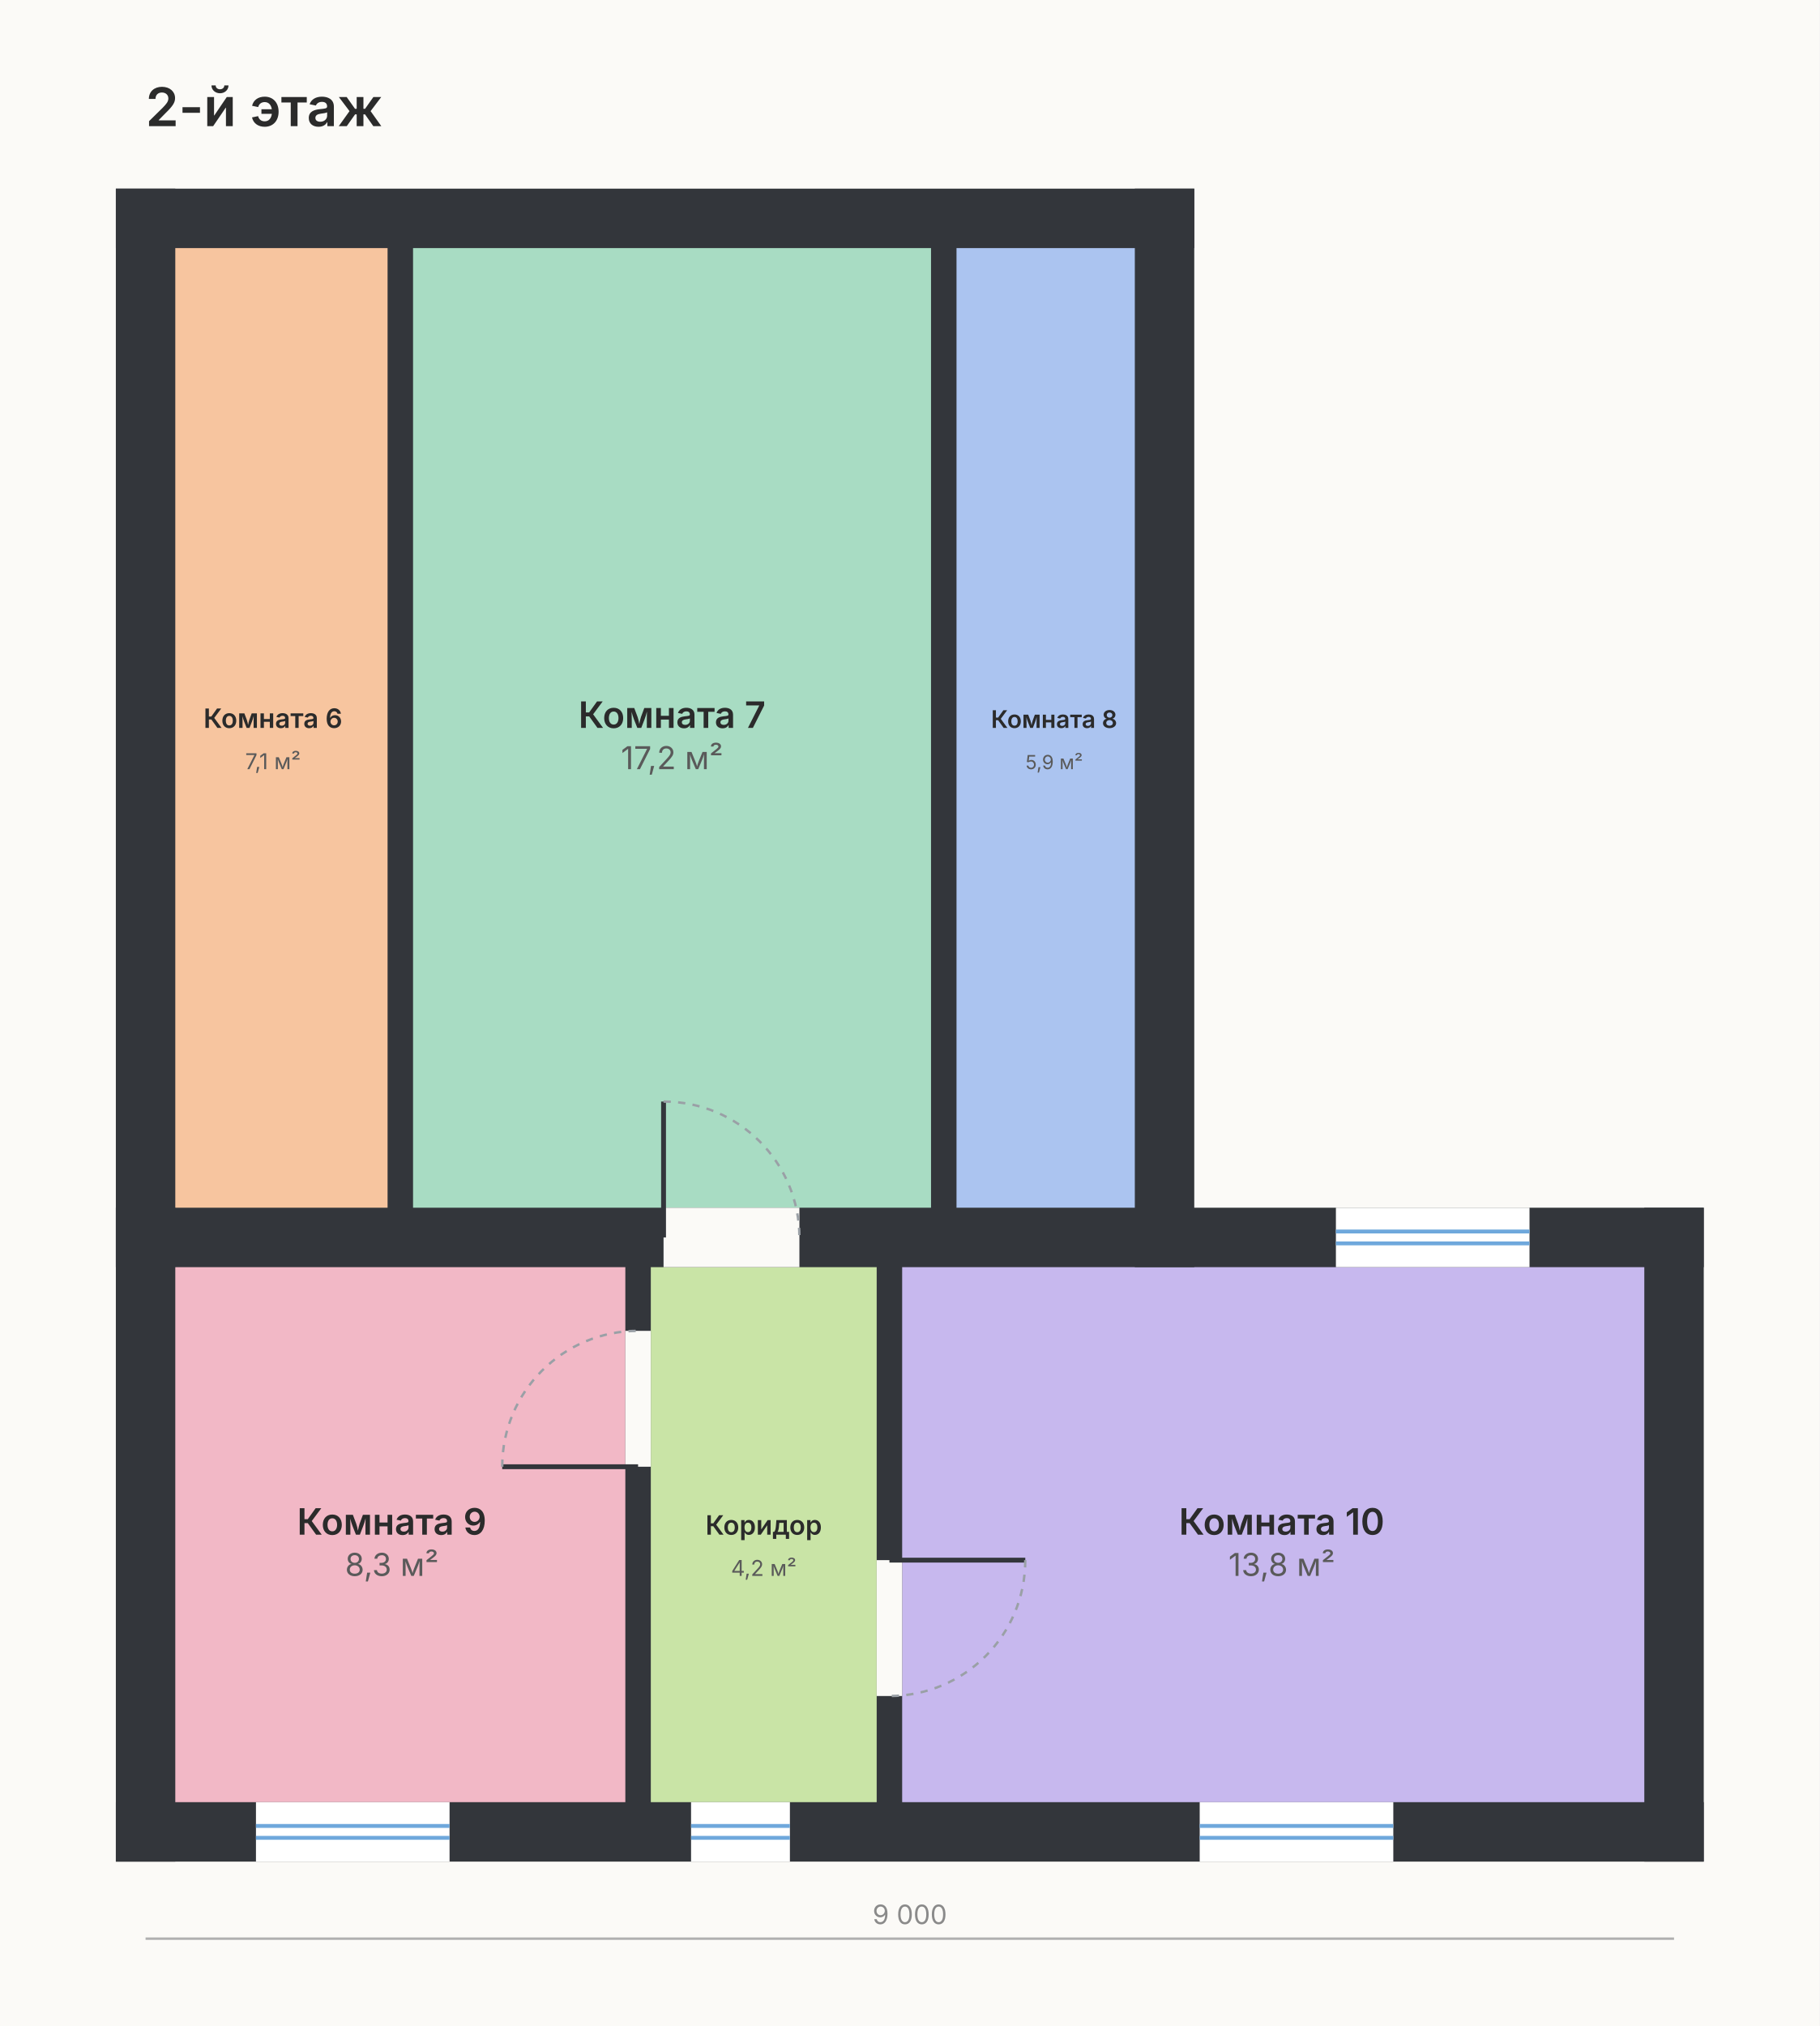
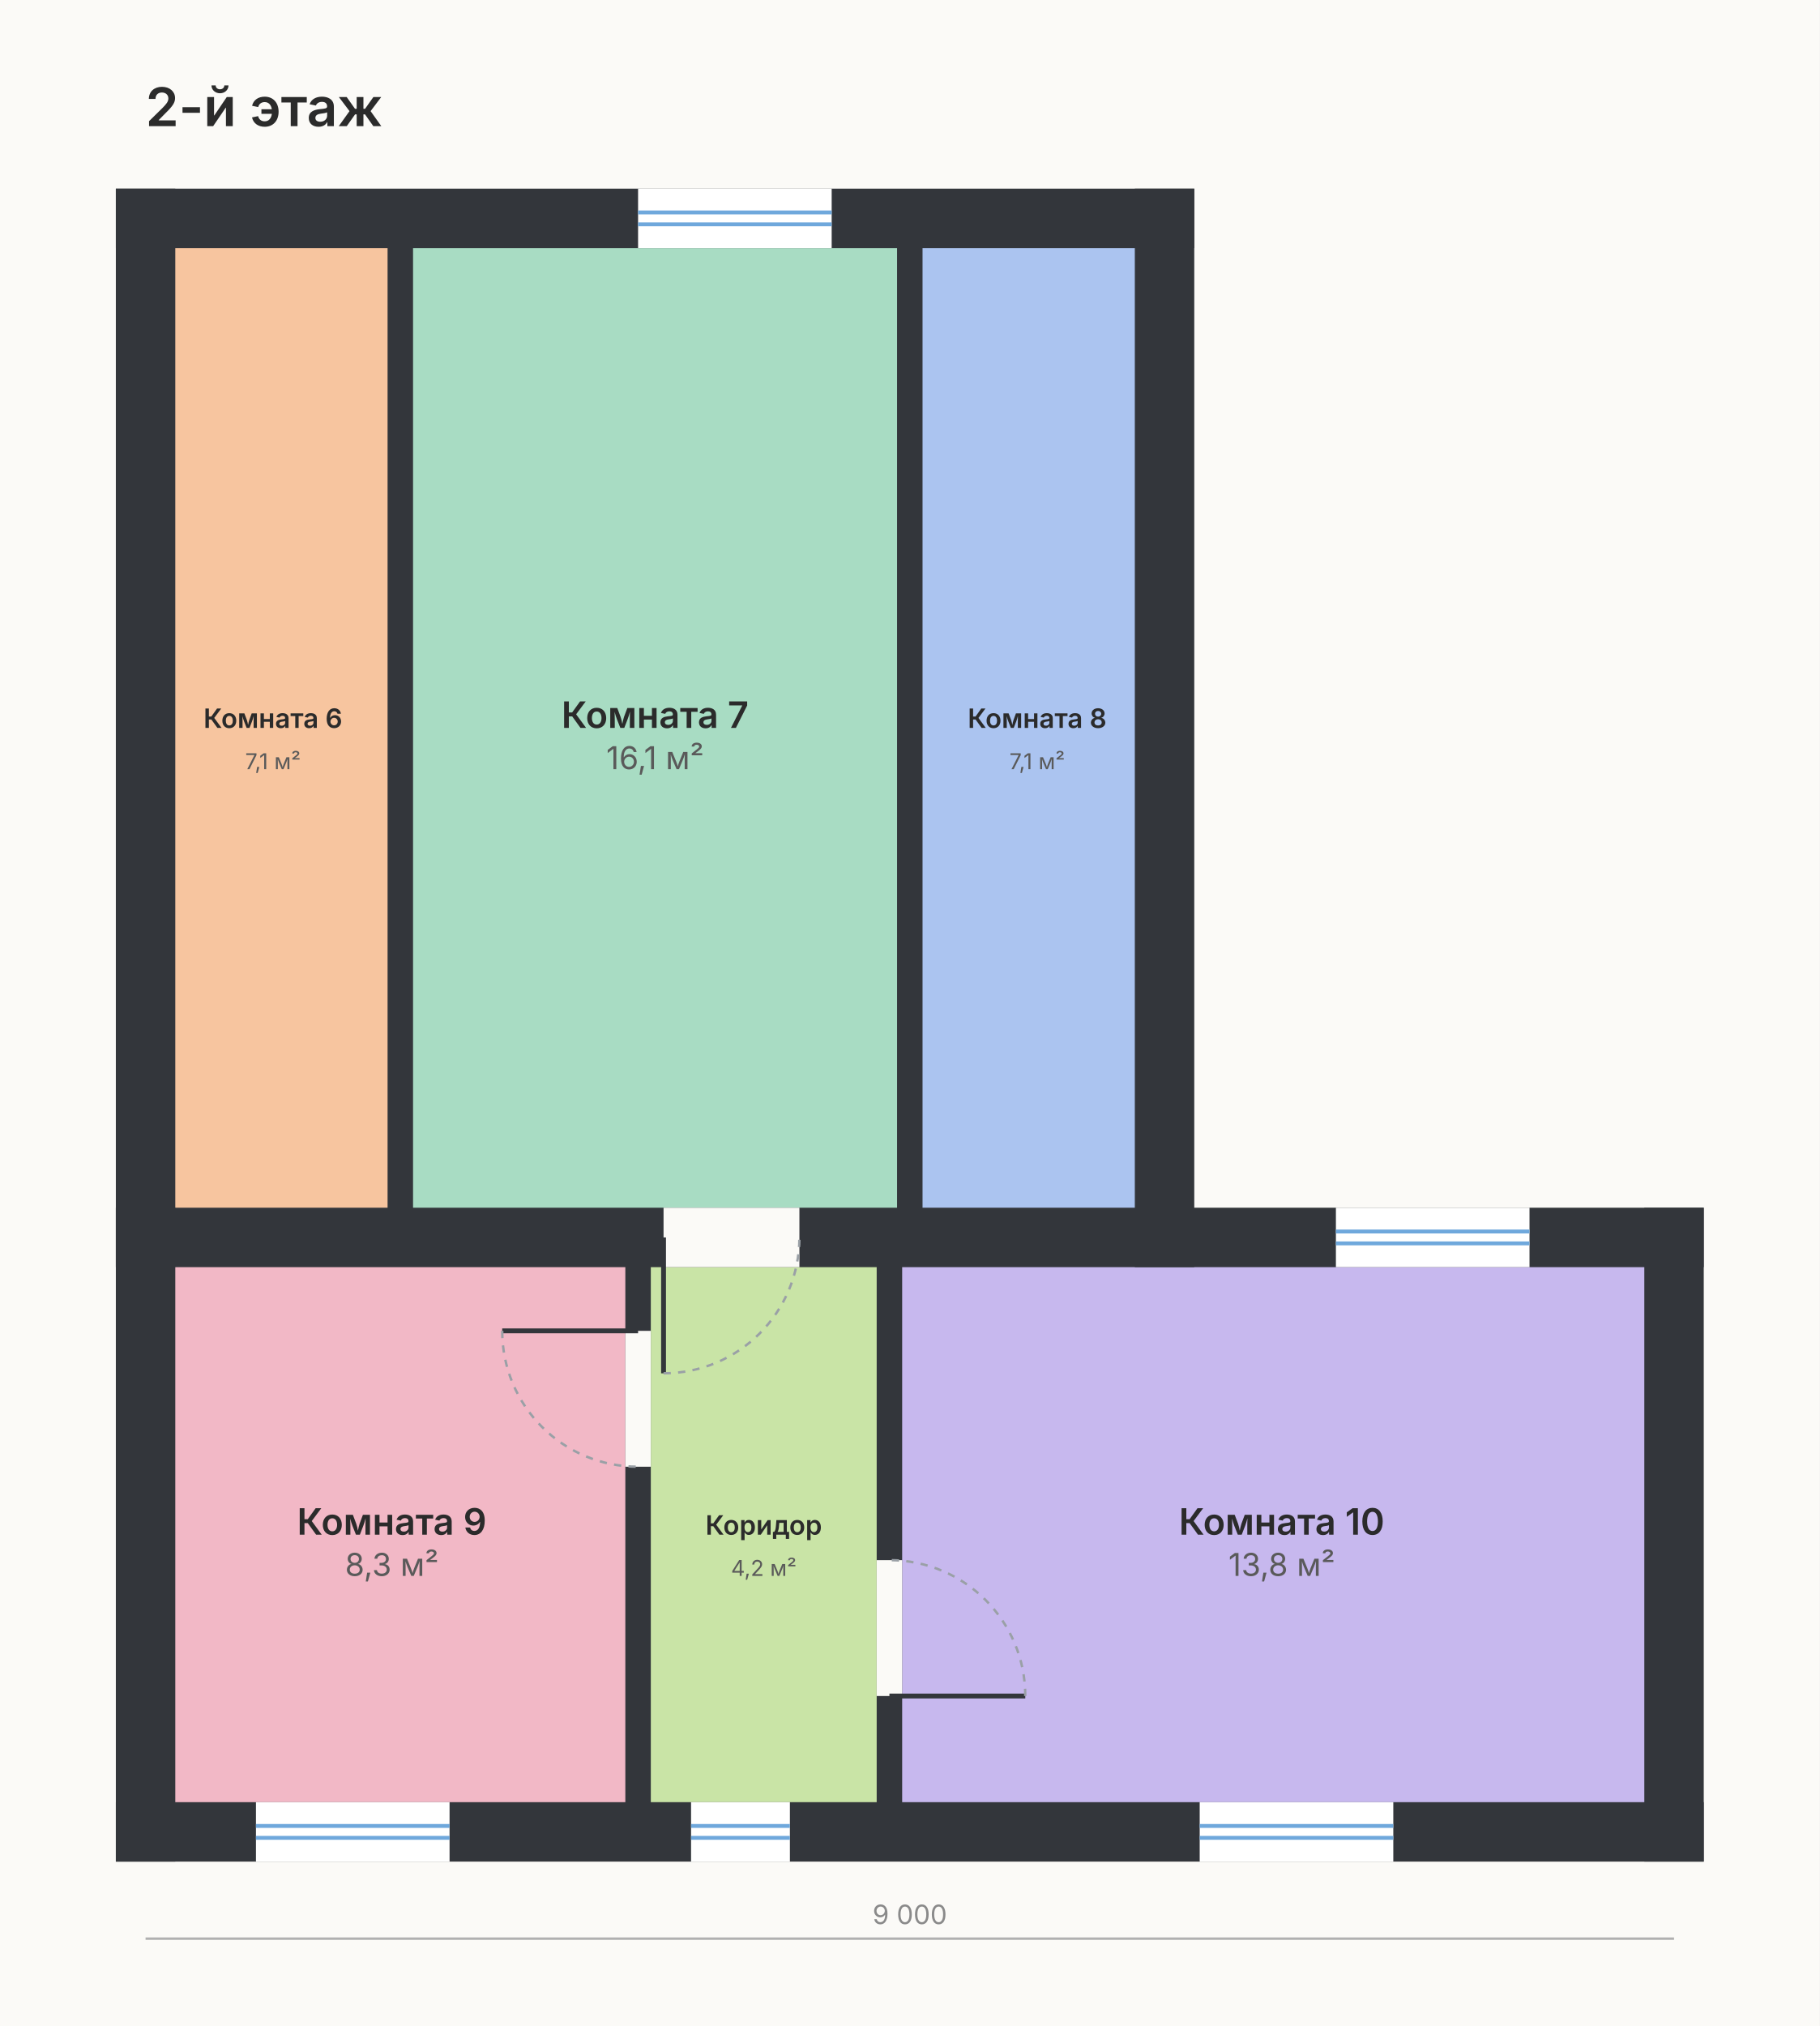
<svg xmlns="http://www.w3.org/2000/svg" width="750" height="835" viewBox="0 0 750 835" font-family="Inter, Roboto, DejaVu Sans, sans-serif">
  <rect width="750" height="835" fill="#FBFAF7" />
  <text x="60" y="52" font-size="22" font-weight="600" fill="#2B2B2B">2-й этаж</text>
  <rect x="60.0" y="90.0" width="105" height="420" fill="#F7C59F" />
-   <rect x="165.0" y="90.0" width="224" height="420" fill="#A8DCC3" />
-   <rect x="389" y="90.0" width="91" height="420" fill="#ABC4F0" />
+   <rect x="165.0" y="90.0" width="210" height="420" fill="#A8DCC3" />
+   <rect x="375" y="90.0" width="105" height="420" fill="#ABC4F0" />
  <rect x="60.0" y="510" width="203" height="245" fill="#F2B8C6" />
  <rect x="263.0" y="510" width="103.6" height="245" fill="#C9E4A6" />
  <rect x="366.6" y="510" width="323.4" height="245" fill="#C7B8EE" />
  <rect x="47.75" y="77.75" width="444.5" height="24.5" fill="#33363B" />
  <rect x="47.75" y="77.75" width="24.5" height="444.5" fill="#33363B" />
  <rect x="467.75" y="77.75" width="24.5" height="444.5" fill="#33363B" />
  <rect x="159.75" y="84.75" width="10.5" height="430.5" fill="#33363B" />
-   <rect x="383.75" y="84.75" width="10.5" height="430.5" fill="#33363B" />
+   <rect x="369.75" y="84.75" width="10.5" height="430.5" fill="#33363B" />
  <rect x="47.75" y="497.75" width="654.5" height="24.5" fill="#33363B" />
  <rect x="47.75" y="497.75" width="24.5" height="269.5" fill="#33363B" />
  <rect x="677.75" y="497.75" width="24.5" height="269.5" fill="#33363B" />
  <rect x="47.75" y="742.75" width="654.5" height="24.5" fill="#33363B" />
  <rect x="257.75" y="504.75" width="10.5" height="255.5" fill="#33363B" />
  <rect x="361.35" y="504.75" width="10.5" height="255.5" fill="#33363B" />
  <rect x="105.5" y="742.75" width="79.8" height="24.5" fill="#FFFFFF" />
  <line x1="105.5" y1="752.55" x2="185.3" y2="752.55" stroke="#6FA8DC" stroke-width="1.6" />
  <line x1="105.5" y1="757.45" x2="185.3" y2="757.45" stroke="#6FA8DC" stroke-width="1.6" />
  <rect x="284.84" y="742.75" width="40.74" height="24.5" fill="#FFFFFF" />
  <line x1="284.84" y1="752.55" x2="325.58" y2="752.55" stroke="#6FA8DC" stroke-width="1.6" />
  <line x1="284.84" y1="757.45" x2="325.58" y2="757.45" stroke="#6FA8DC" stroke-width="1.6" />
  <rect x="494.49" y="742.75" width="79.8" height="24.5" fill="#FFFFFF" />
  <line x1="494.49" y1="752.55" x2="574.29" y2="752.55" stroke="#6FA8DC" stroke-width="1.6" />
  <line x1="494.49" y1="757.45" x2="574.29" y2="757.45" stroke="#6FA8DC" stroke-width="1.6" />
  <rect x="550.63" y="497.75" width="79.8" height="24.5" fill="#FFFFFF" />
  <line x1="550.63" y1="507.55" x2="630.43" y2="507.55" stroke="#6FA8DC" stroke-width="1.6" />
  <line x1="550.63" y1="512.45" x2="630.43" y2="512.45" stroke="#6FA8DC" stroke-width="1.6" />
+   <rect x="263.0" y="77.75" width="79.8" height="24.5" fill="#FFFFFF" />
+   <line x1="263.0" y1="87.55" x2="342.8" y2="87.55" stroke="#6FA8DC" stroke-width="1.6" />
+   <line x1="263.0" y1="92.45" x2="342.8" y2="92.45" stroke="#6FA8DC" stroke-width="1.6" />
  <rect x="273.5" y="497.75" width="56" height="24.5" fill="#FBFAF7" />
-   <line x1="273.5" y1="510" x2="273.5" y2="454" stroke="#33363B" stroke-width="2" />
-   <path d="M 273.5 454 A 56 56 0 0 1 329.5 510" fill="none" stroke="#9AA0A6" stroke-width="1" stroke-dasharray="3 3" />
+   <line x1="273.5" y1="510" x2="273.5" y2="566.0" stroke="#33363B" stroke-width="2" />
+   <path d="M 273.5 566.0 A 56 56 0 0 0 329.5 510" fill="none" stroke="#9AA0A6" stroke-width="1" stroke-dasharray="3 3" />
  <rect x="257.75" y="548.5" width="10.5" height="56" fill="#FBFAF7" />
-   <line x1="263.0" y1="604.5" x2="207.0" y2="604.5" stroke="#33363B" stroke-width="2" />
-   <path d="M 207.0 604.5 A 56 56 0 0 1 263.0 548.5" fill="none" stroke="#9AA0A6" stroke-width="1" stroke-dasharray="3 3" />
+   <line x1="263.0" y1="548.5" x2="207.0" y2="548.5" stroke="#33363B" stroke-width="2" />
+   <path d="M 207.0 548.5 A 56 56 0 0 0 263.0 604.5" fill="none" stroke="#9AA0A6" stroke-width="1" stroke-dasharray="3 3" />
  <rect x="361.35" y="643.0" width="10.5" height="56" fill="#FBFAF7" />
-   <line x1="366.6" y1="643.0" x2="422.6" y2="643.0" stroke="#33363B" stroke-width="2" />
-   <path d="M 422.6 643.0 A 56 56 0 0 1 366.6 699" fill="none" stroke="#9AA0A6" stroke-width="1" stroke-dasharray="3 3" />
+   <line x1="366.6" y1="699" x2="422.6" y2="699" stroke="#33363B" stroke-width="2" />
+   <path d="M 422.6 699 A 56 56 0 0 0 366.6 643.0" fill="none" stroke="#9AA0A6" stroke-width="1" stroke-dasharray="3 3" />
  <text x="112.5" y="300.0" text-anchor="middle" font-size="11" font-weight="600" fill="#2B2B2B">Комната 6</text>
  <text x="112.5" y="317.0" text-anchor="middle" font-size="9" fill="#5A5A5A">7,1 м²</text>
-   <text x="277.0" y="300.0" text-anchor="middle" font-size="15" font-weight="600" fill="#2B2B2B">Комната 7</text>
-   <text x="277.0" y="317.0" text-anchor="middle" font-size="13" fill="#5A5A5A">17,2 м²</text>
-   <text x="434.5" y="300.0" text-anchor="middle" font-size="10" font-weight="600" fill="#2B2B2B">Комната 8</text>
-   <text x="434.5" y="317.0" text-anchor="middle" font-size="8" fill="#5A5A5A">5,9 м²</text>
+   <text x="270.0" y="300.0" text-anchor="middle" font-size="15" font-weight="600" fill="#2B2B2B">Комната 7</text>
+   <text x="270.0" y="317.0" text-anchor="middle" font-size="13" fill="#5A5A5A">16,1 м²</text>
+   <text x="427.5" y="300.0" text-anchor="middle" font-size="11" font-weight="600" fill="#2B2B2B">Комната 8</text>
+   <text x="427.5" y="317.0" text-anchor="middle" font-size="9" fill="#5A5A5A">7,1 м²</text>
  <text x="161.5" y="632.5" text-anchor="middle" font-size="15" font-weight="600" fill="#2B2B2B">Комната 9</text>
  <text x="161.5" y="649.5" text-anchor="middle" font-size="13" fill="#5A5A5A">8,3 м²</text>
  <text x="314.8" y="632.5" text-anchor="middle" font-size="11" font-weight="600" fill="#2B2B2B">Коридор</text>
  <text x="314.8" y="649.5" text-anchor="middle" font-size="9" fill="#5A5A5A">4,2 м²</text>
  <text x="528.3" y="632.5" text-anchor="middle" font-size="15" font-weight="600" fill="#2B2B2B">Комната 10</text>
  <text x="528.3" y="649.5" text-anchor="middle" font-size="13" fill="#5A5A5A">13,8 м²</text>
  <line x1="60.0" y1="799" x2="690" y2="799" stroke="#B0B0B0" />
  <text x="375" y="793" text-anchor="middle" font-size="11" fill="#8A8A8A">9 000</text>
</svg>
